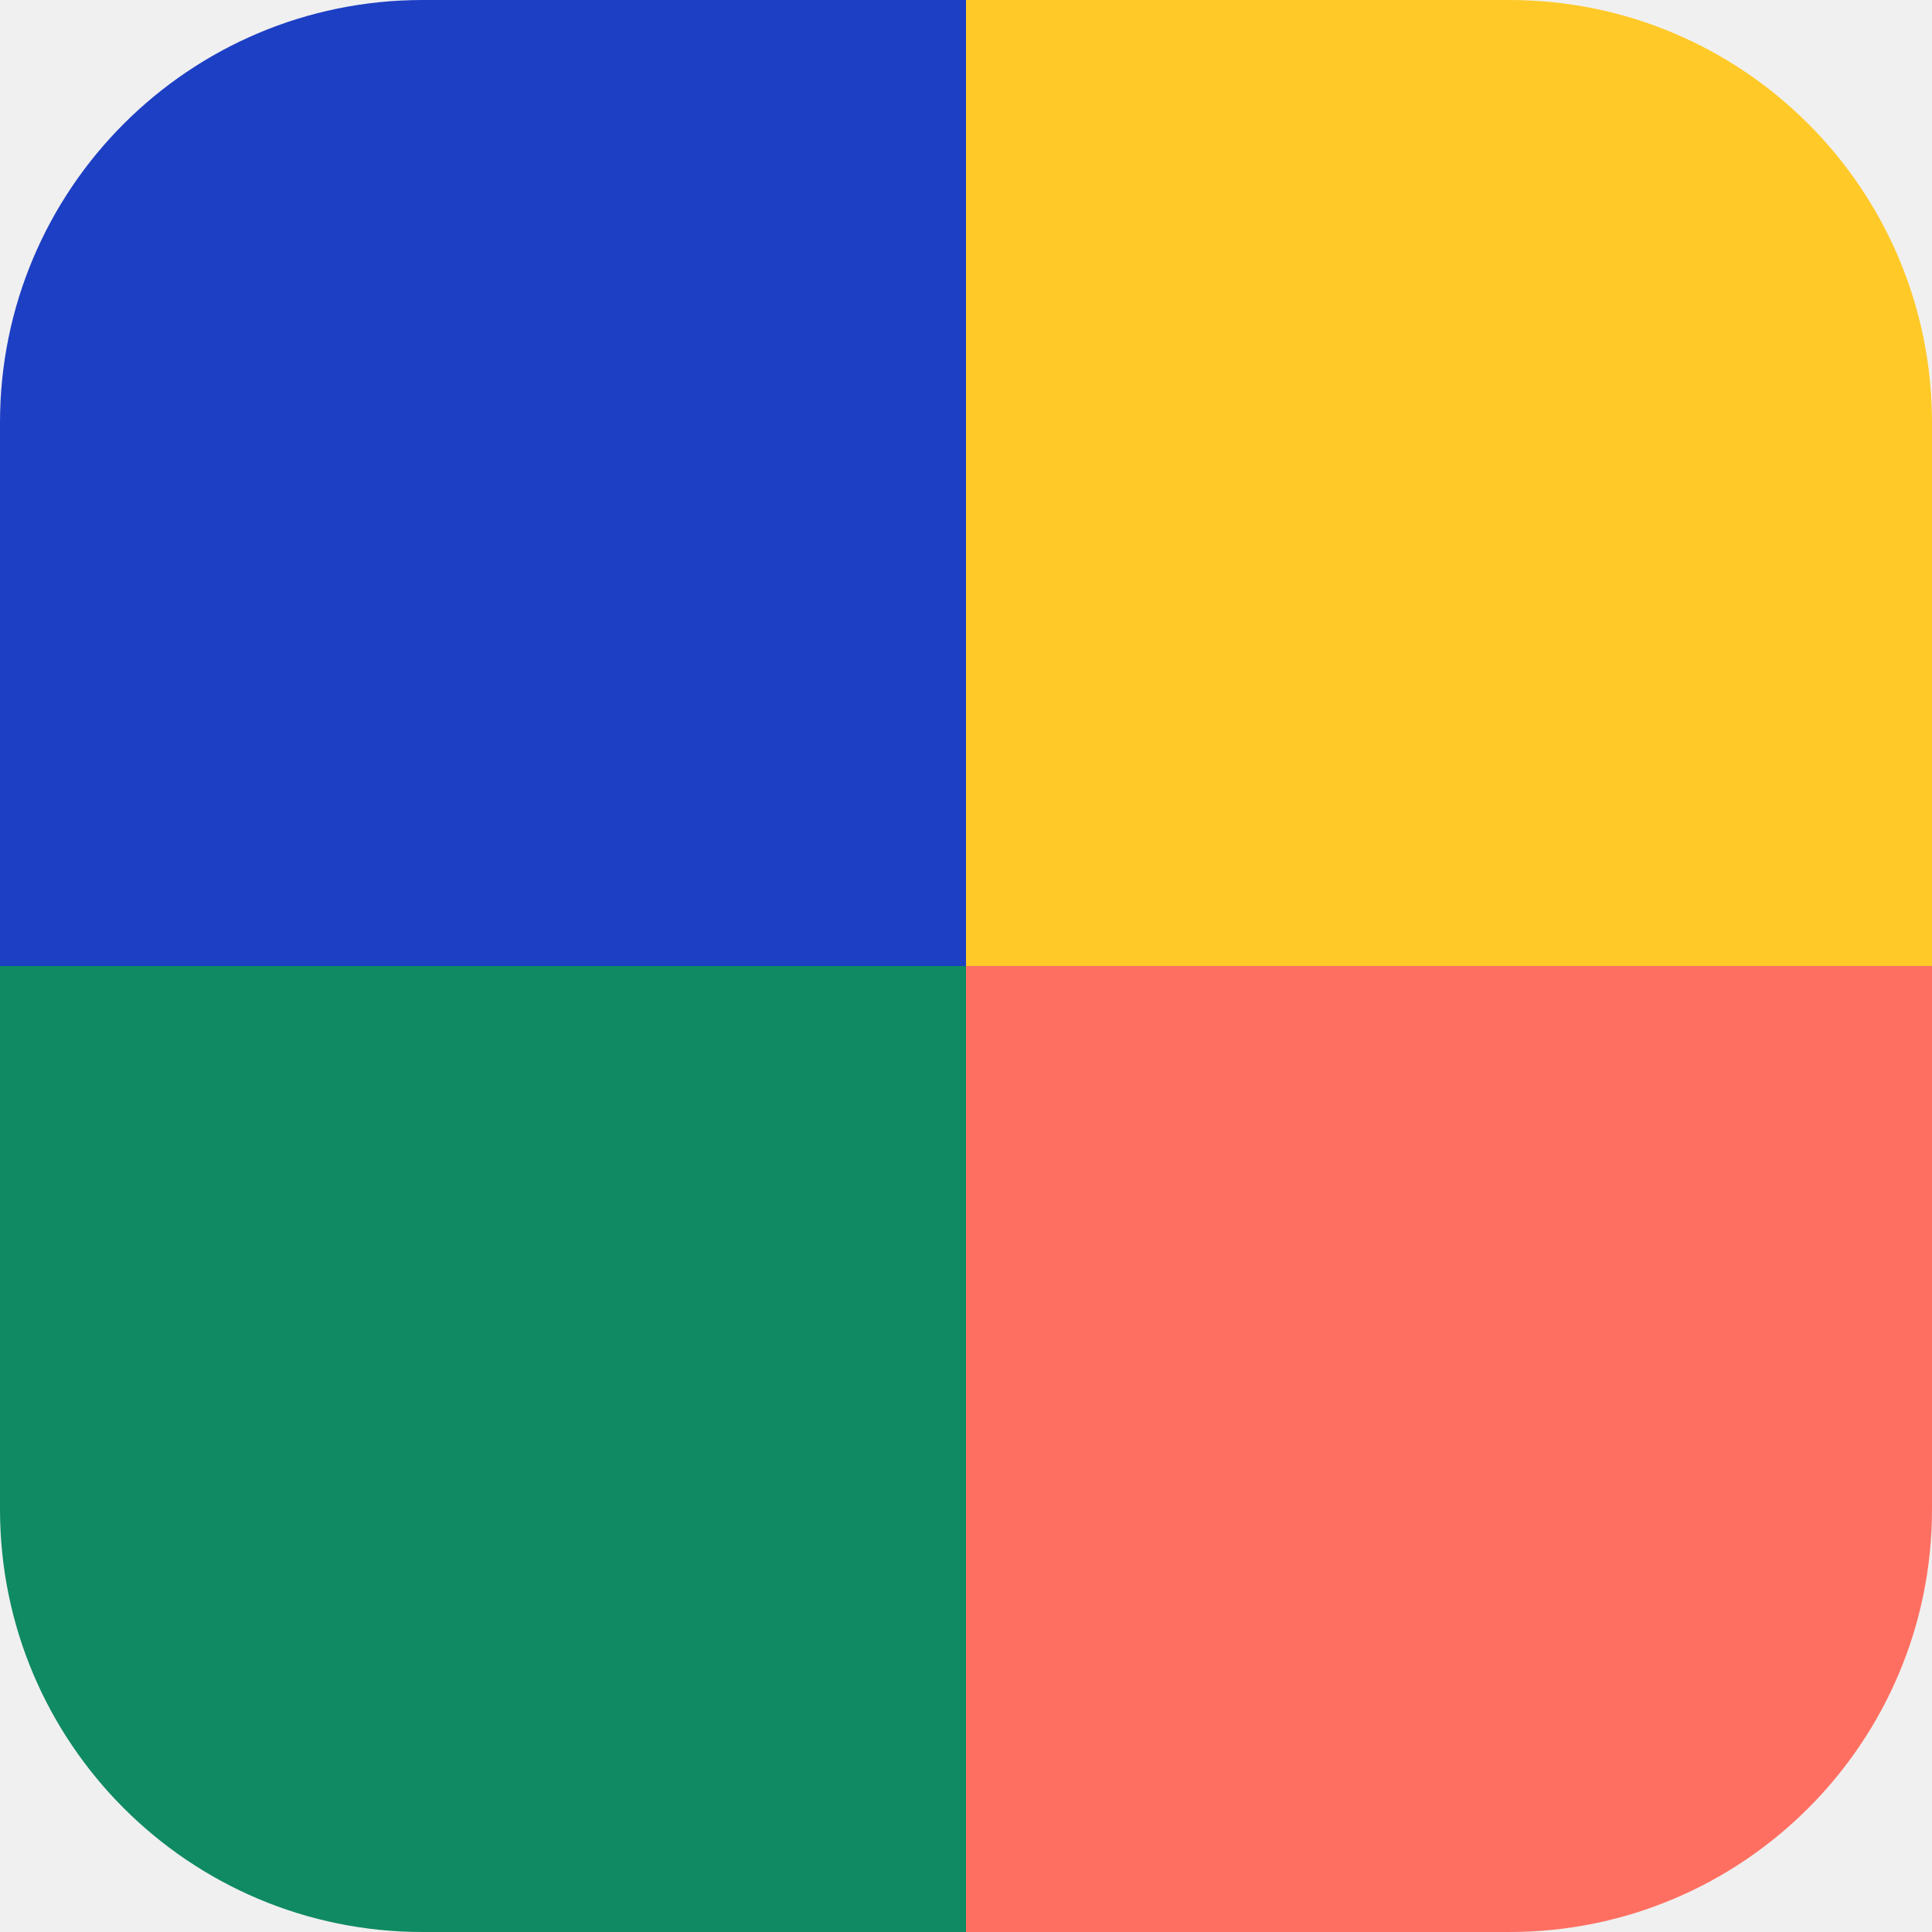
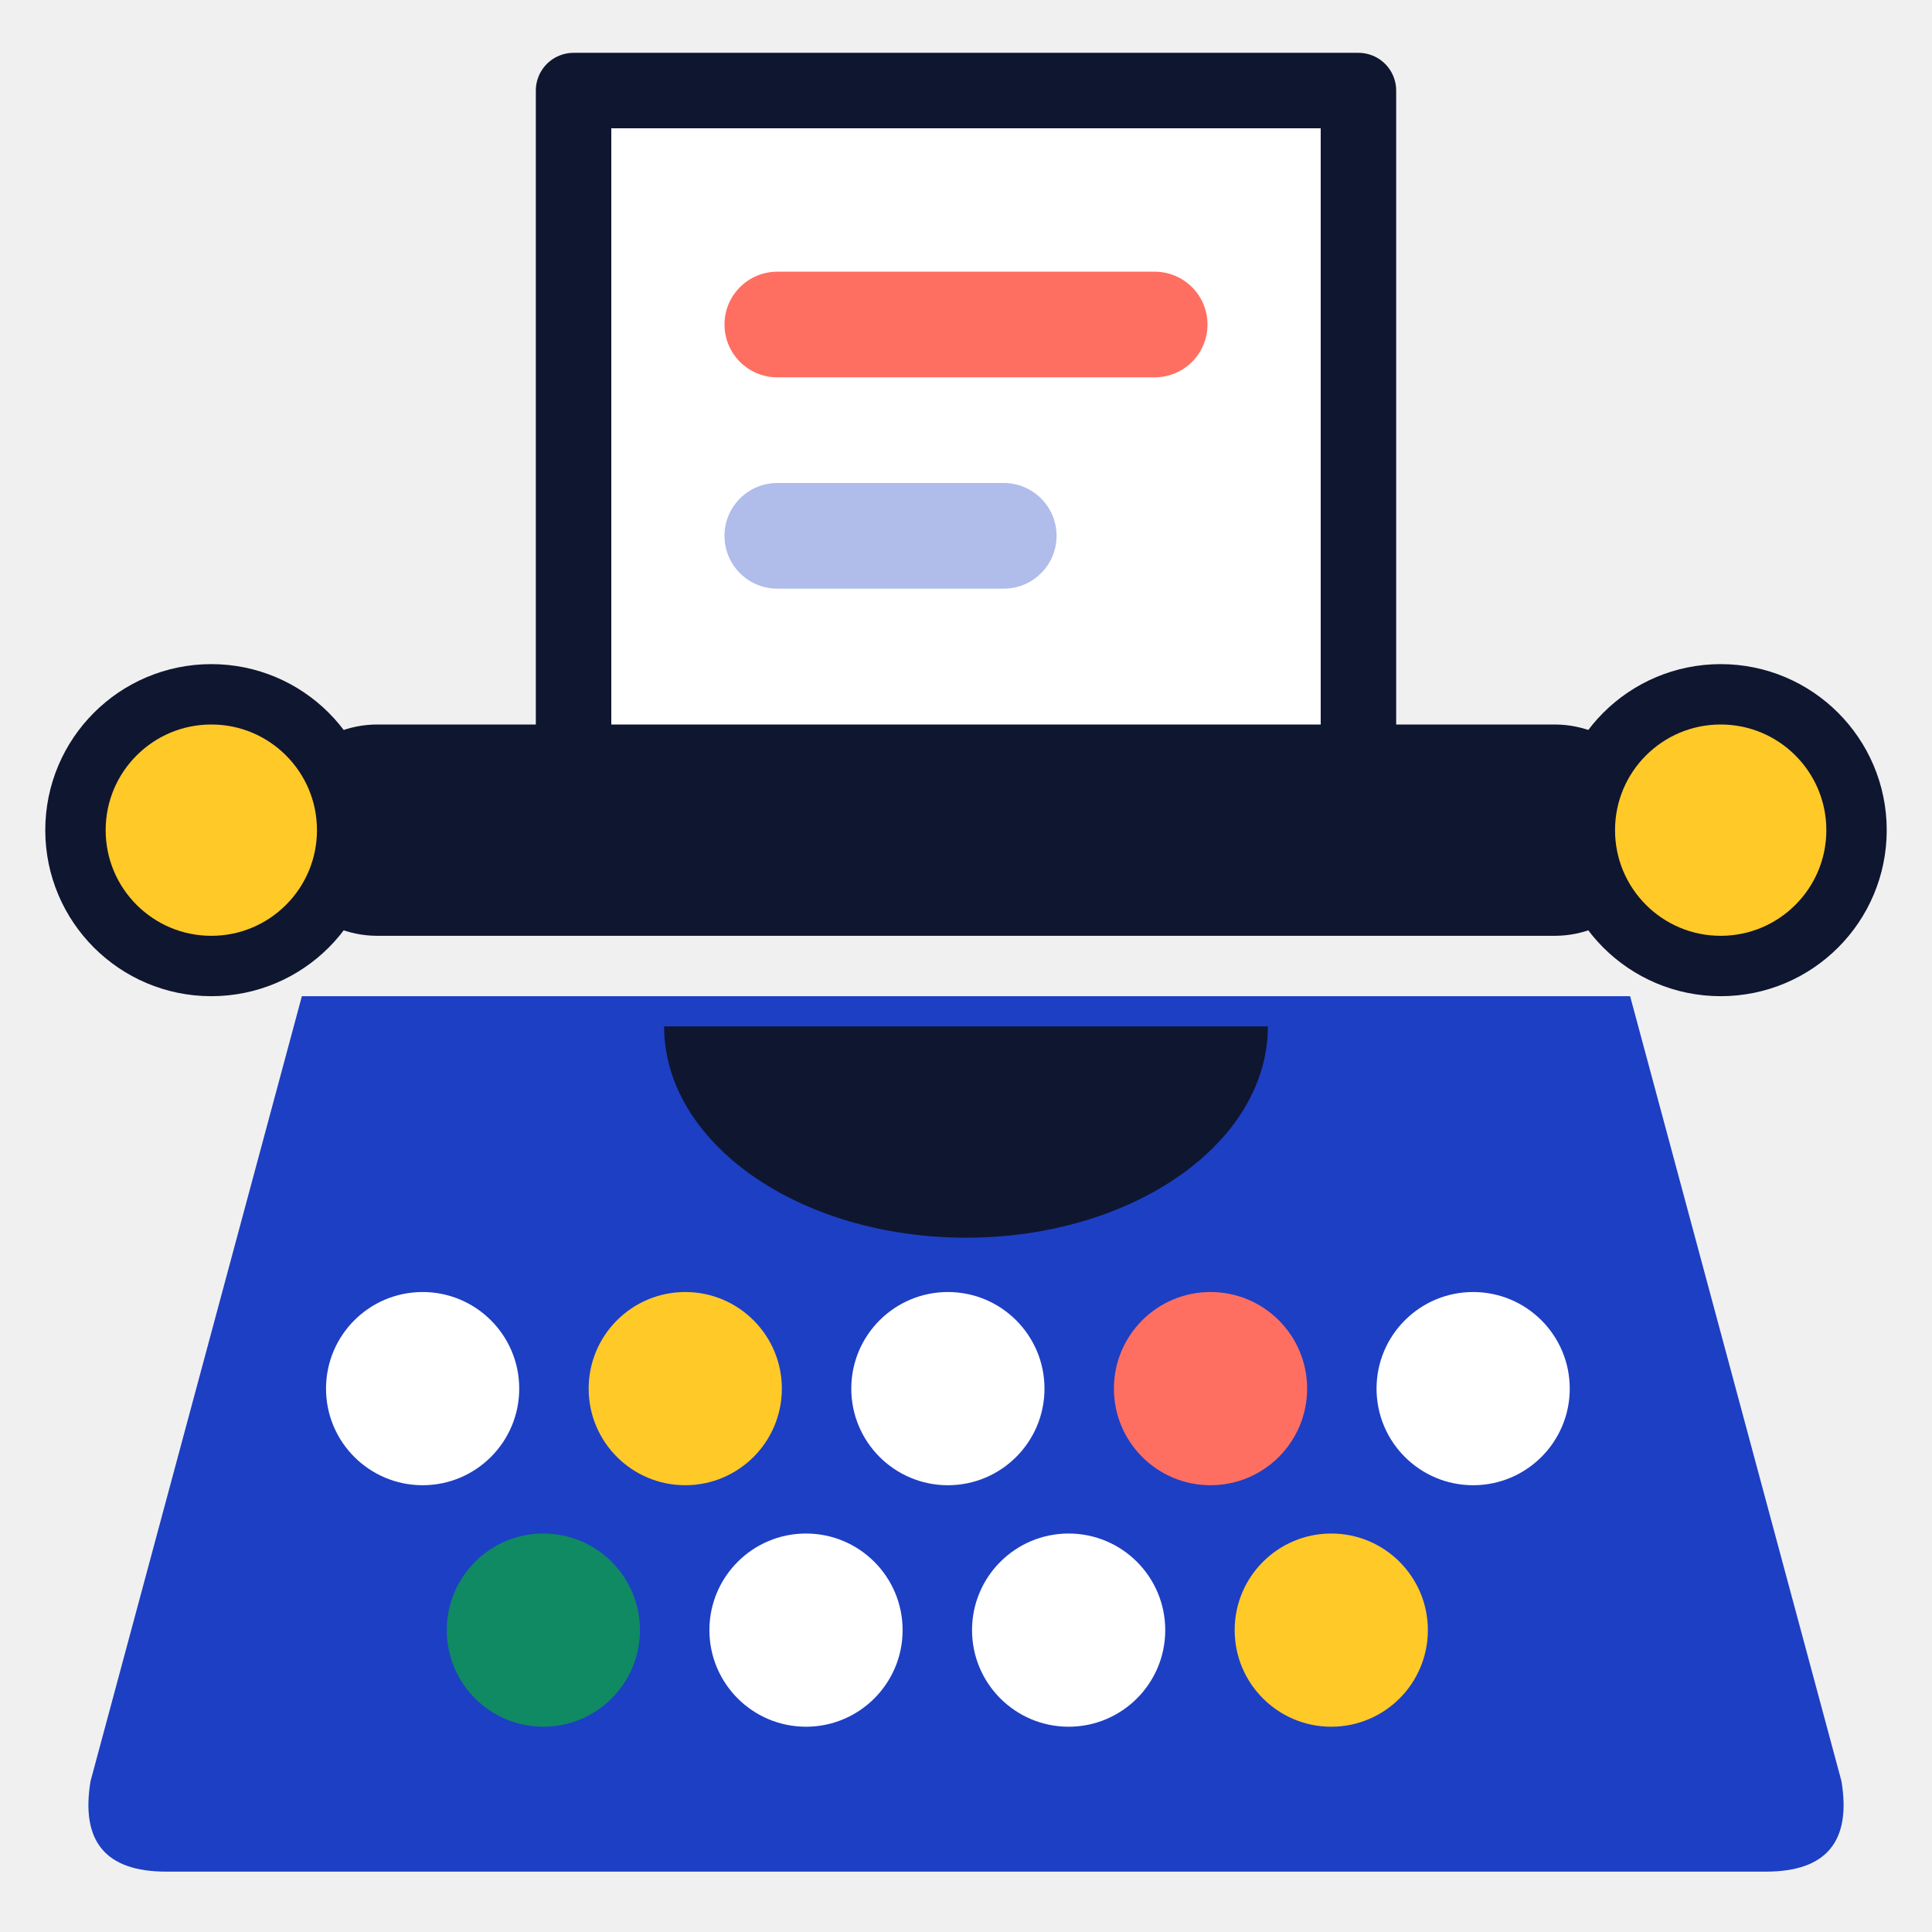
<svg xmlns="http://www.w3.org/2000/svg" viewBox="0 0 64 64">
-   <defs>
-     <clipPath id="r">
-       <rect width="64" height="64" rx="14" />
-     </clipPath>
-   </defs>
-   <g clip-path="url(#r)">
-     <rect width="32" height="32" fill="#1d3fc4" />
-     <rect x="32" width="32" height="32" fill="#ffc928" />
-     <rect y="32" width="32" height="32" fill="#0f8a63" />
-     <rect x="32" y="32" width="32" height="32" fill="#ff6f61" />
-   </g>
+   <path d="M19 3 H45 V27 H19 Z" fill="#ffffff" stroke="#0f1630" stroke-width="2.5" stroke-linejoin="round" />
+   <rect x="24" y="9" width="16" height="3.5" rx="1.75" fill="#ff6f61" />
+   <rect x="24" y="16" width="11" height="3.5" rx="1.75" fill="#1d3fc4" opacity=".35" />
+   <rect x="9" y="24" width="46" height="7" rx="3.5" fill="#0f1630" />
+   <circle cx="7" cy="27.5" r="4.5" fill="#ffc928" stroke="#0f1630" stroke-width="2" />
+   <circle cx="57" cy="27.5" r="4.5" fill="#ffc928" stroke="#0f1630" stroke-width="2" />
+   <path d="M10 33 H54 L61 59 Q61.5 62 58.5 62 H5.5 Q2.5 62 3 59 Z" fill="#1d3fc4" />
+   <path d="M22 34 A10 7 0 0 0 42 34 Z" fill="#0f1630" />
+   <circle cx="14" cy="46" r="3.2" fill="#ffffff" />
+   <circle cx="22.7" cy="46" r="3.2" fill="#ffc928" />
+   <circle cx="31.4" cy="46" r="3.2" fill="#ffffff" />
+   <circle cx="40.1" cy="46" r="3.2" fill="#ff6f61" />
+   <circle cx="48.8" cy="46" r="3.2" fill="#ffffff" />
+   <circle cx="18" cy="54" r="3.2" fill="#0f8a63" />
+   <circle cx="26.7" cy="54" r="3.2" fill="#ffffff" />
+   <circle cx="35.4" cy="54" r="3.2" fill="#ffffff" />
+   <circle cx="44.1" cy="54" r="3.2" fill="#ffc928" />
</svg>
